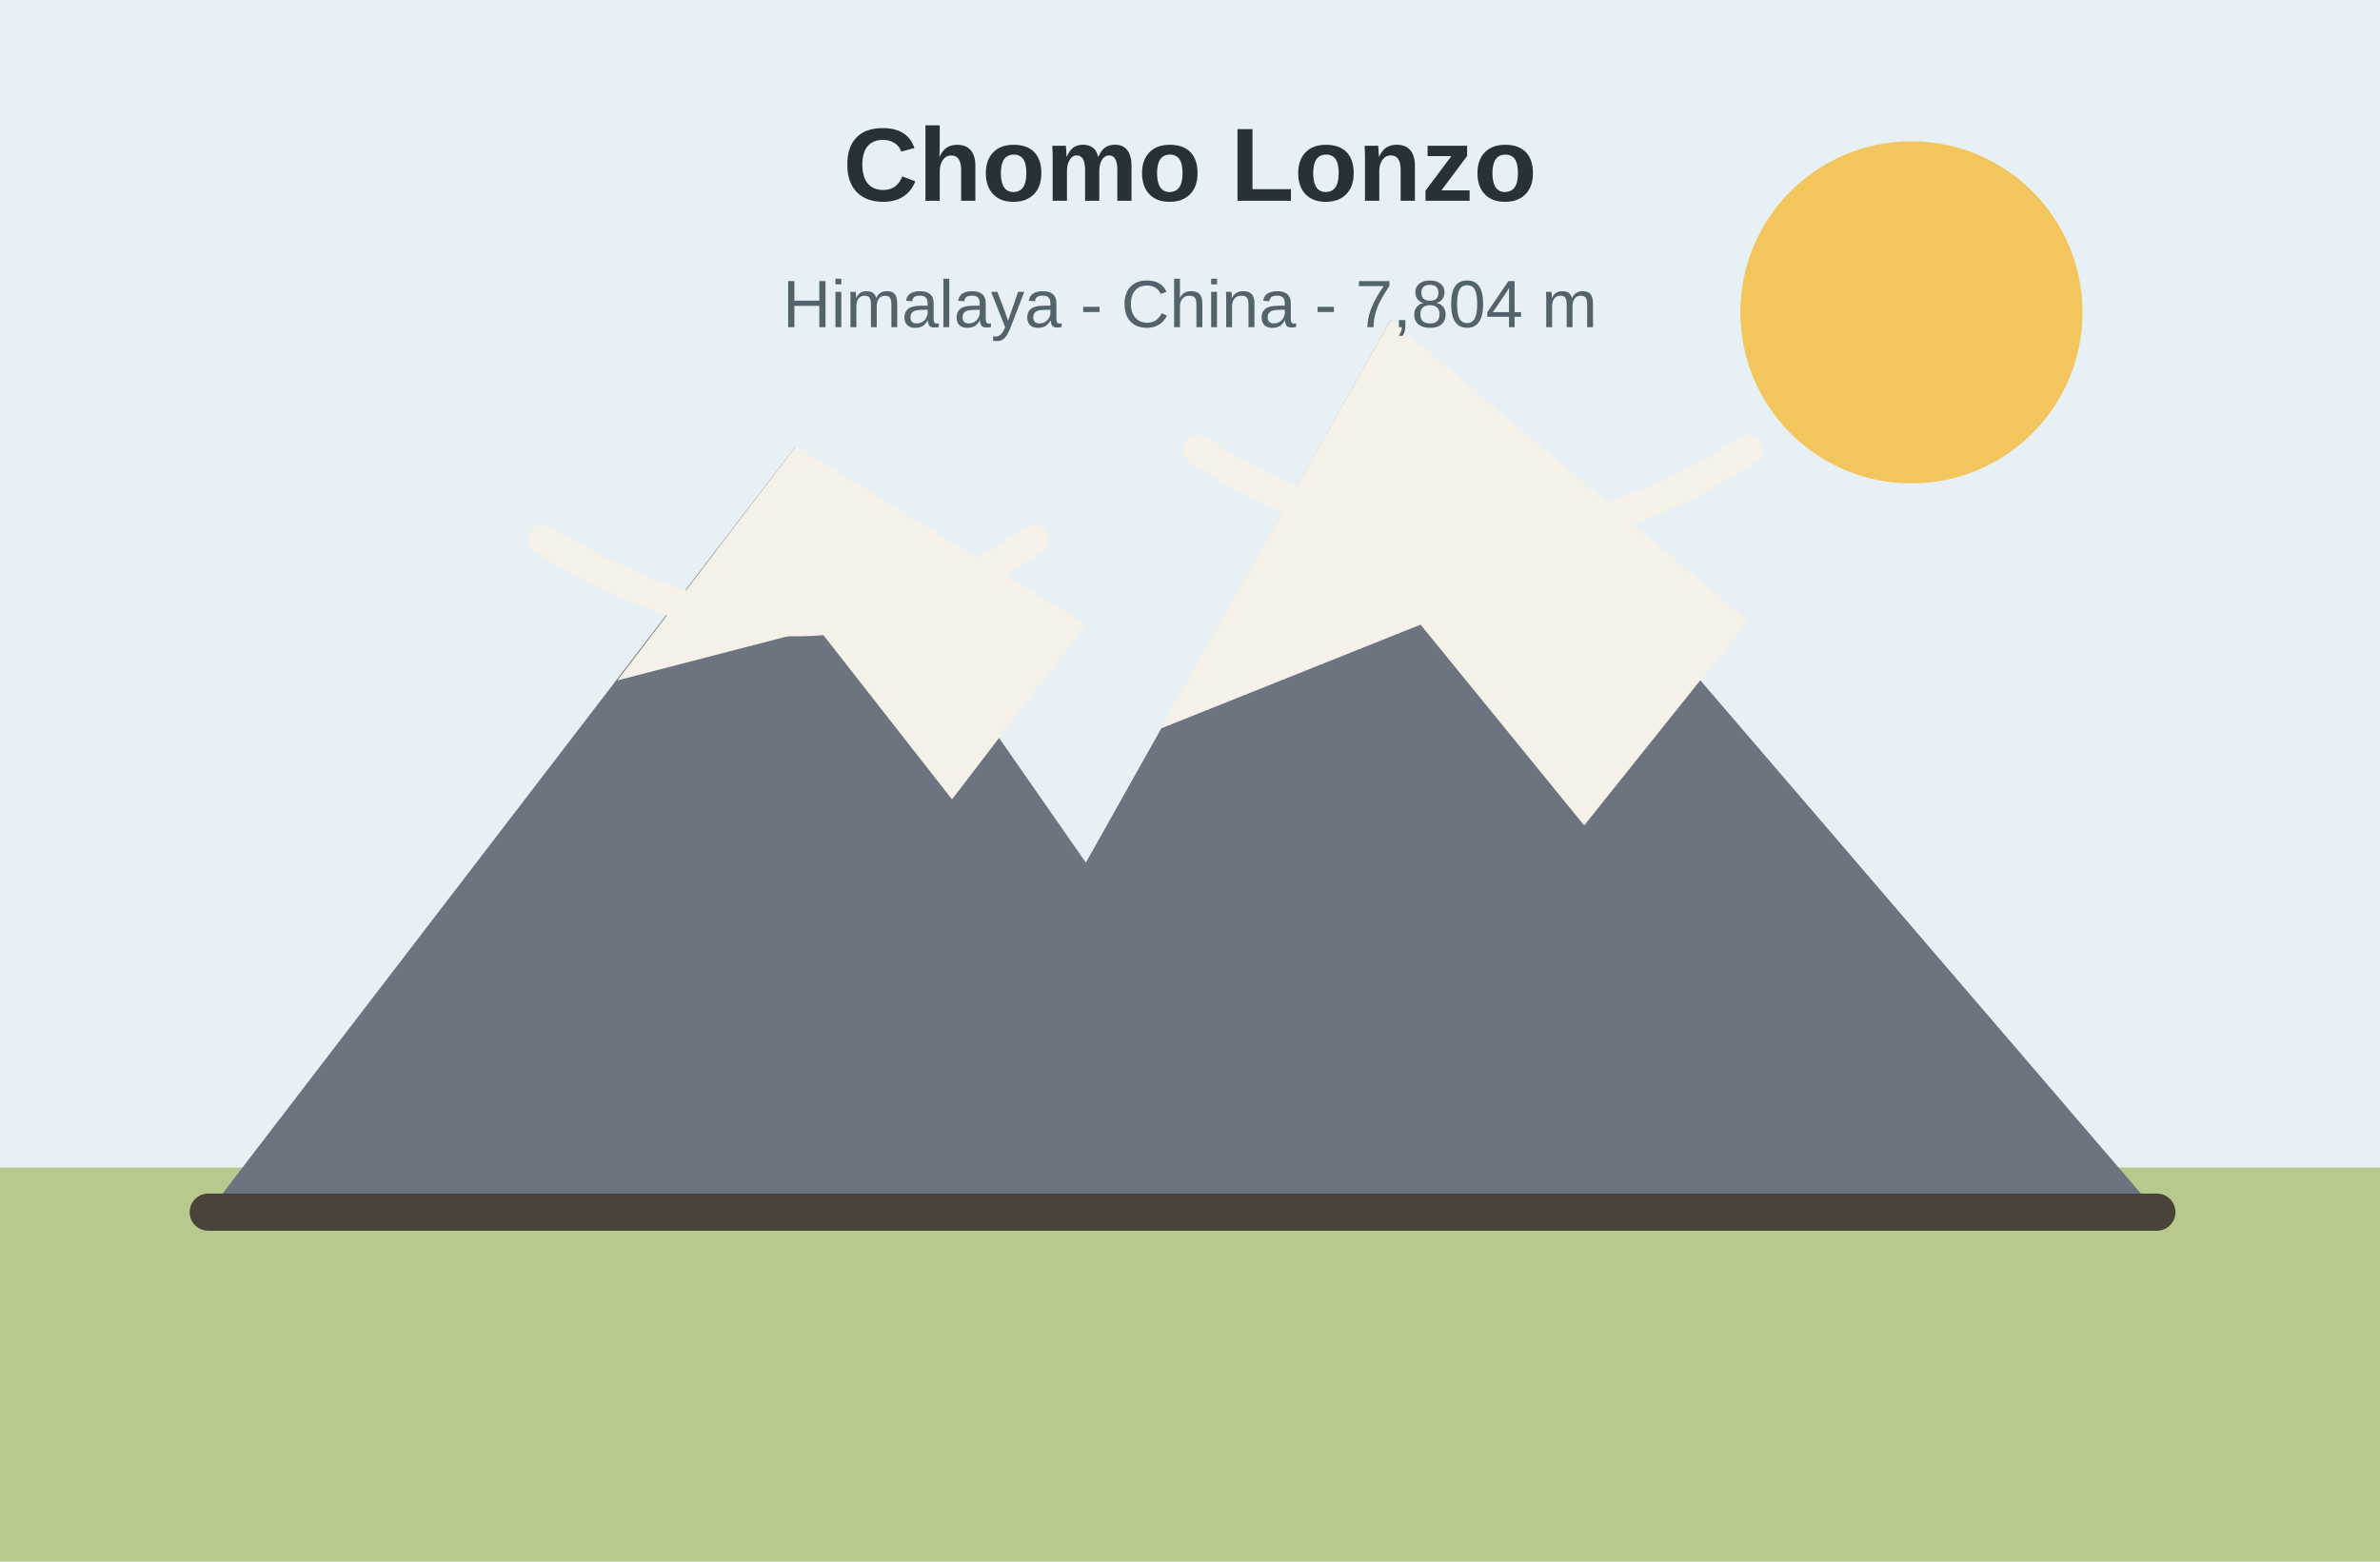
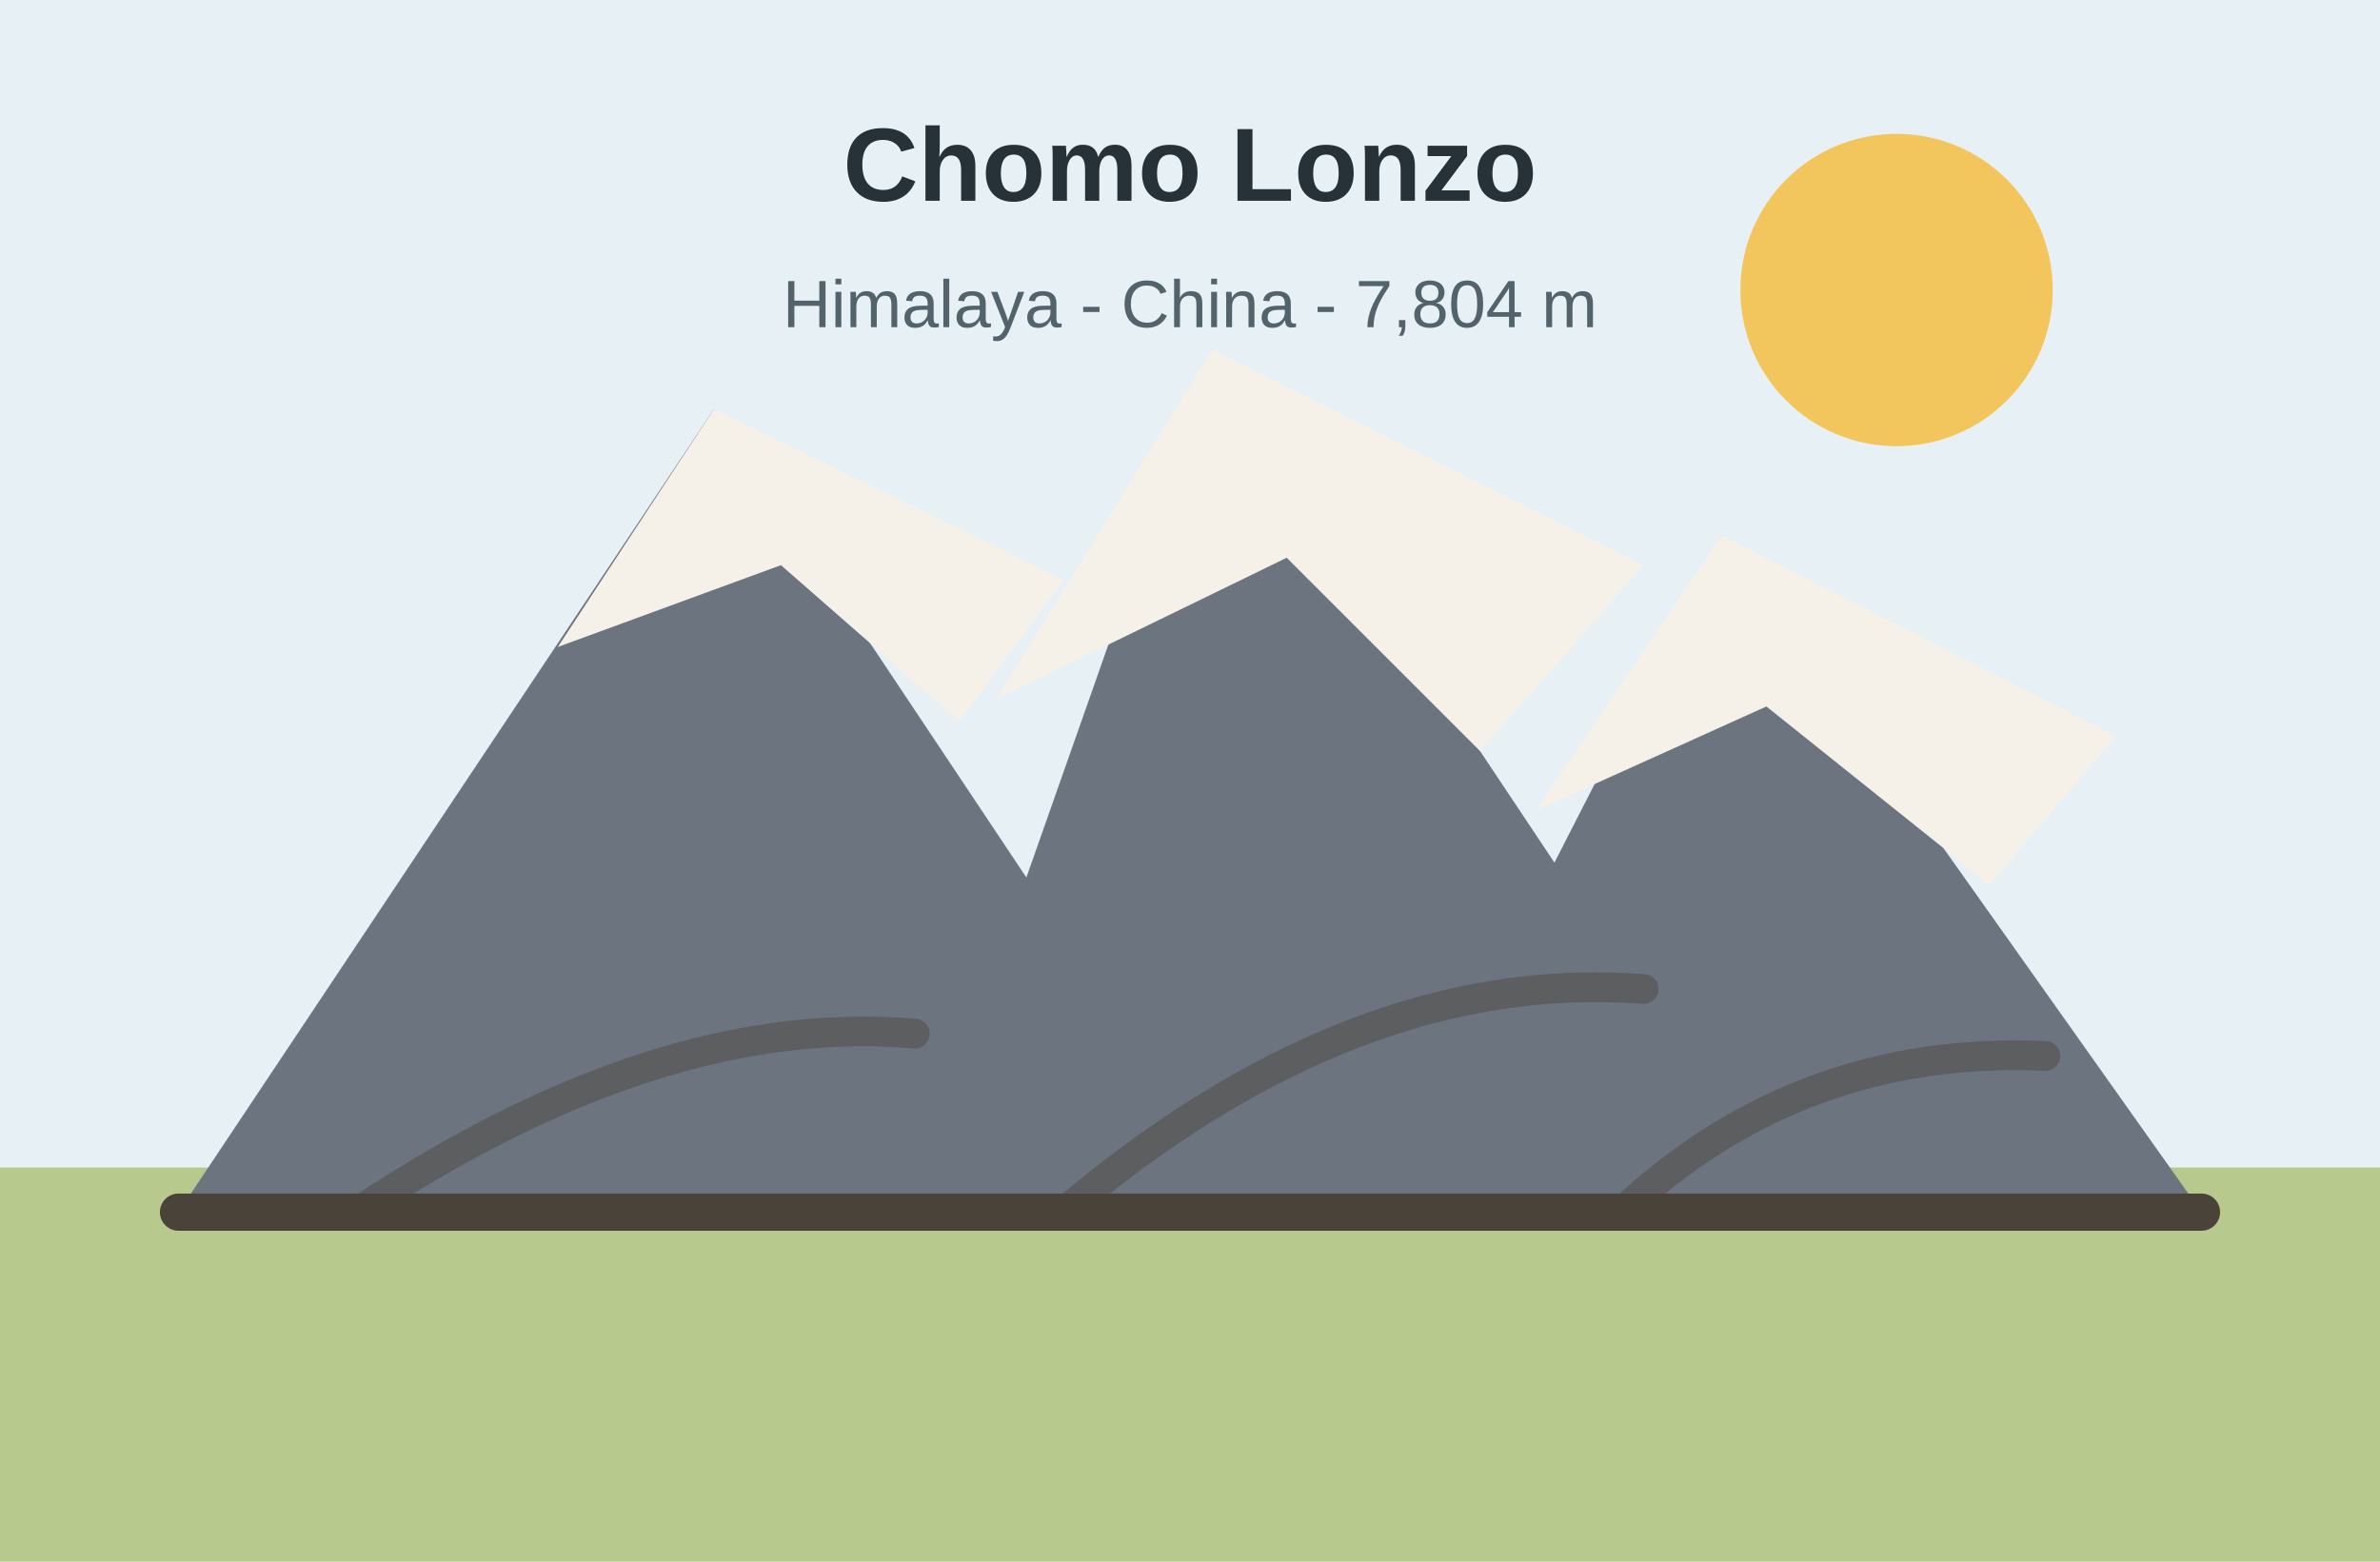
<svg xmlns="http://www.w3.org/2000/svg" viewBox="0 0 640 420" role="img" aria-label="Chomo Lonzo">
  <rect width="640" height="420" fill="#e7f0f4" />
-   <circle cx="514" cy="84" r="46" fill="#f3c65d" />
+   <circle cx="510" cy="78" r="42" fill="#f3c65d" />
  <rect y="314" width="640" height="106" fill="#b7c98c" />
-   <path d="M56 326 214 120l78 112 82-146 206 240z" fill="#6c7480" />
-   <path d="M214 120 166 183l54-14 36 46 36-47zM374 86l-62 110 70-28 44 54 44-55z" fill="#f6f1e8" />
-   <path d="M56 326h524" stroke="#4a433a" stroke-width="10" stroke-linecap="round" />
-   <path d="M146 145c44 28 88 31 132 0M322 121c50 32 98 32 148 0" fill="none" stroke="#f6f1e8" stroke-width="8" stroke-linecap="round" />
  <text x="320" y="54" text-anchor="middle" font-family="Arial, sans-serif" font-size="28" font-weight="700" fill="#263238">Chomo Lonzo</text>
  <text x="320" y="88" text-anchor="middle" font-family="Arial, sans-serif" font-size="18" fill="#52636b">Himalaya - China - 7,804 m</text>
+   <path d="M48 326 192 110 276 236 326 94 418 232 463 144 592 326z" fill="#6c7480" />
+   <path d="M192 110 150 174 210 152 258 194 286 156zM326 94 268 188 346 150 398 202 442 152zM463 144 413 218 475 190 535 238 569 198z" fill="#f6f1e8" />
+   <path d="M96 326c54-36 104-52 150-48M286 326c52-44 104-64 156-60M436 326c32-30 70-44 114-42" fill="none" stroke="#4a433a" stroke-width="8" stroke-linecap="round" opacity=".45" />
+   <path d="M48 326h544" stroke="#4a433a" stroke-width="10" stroke-linecap="round" />
</svg>
